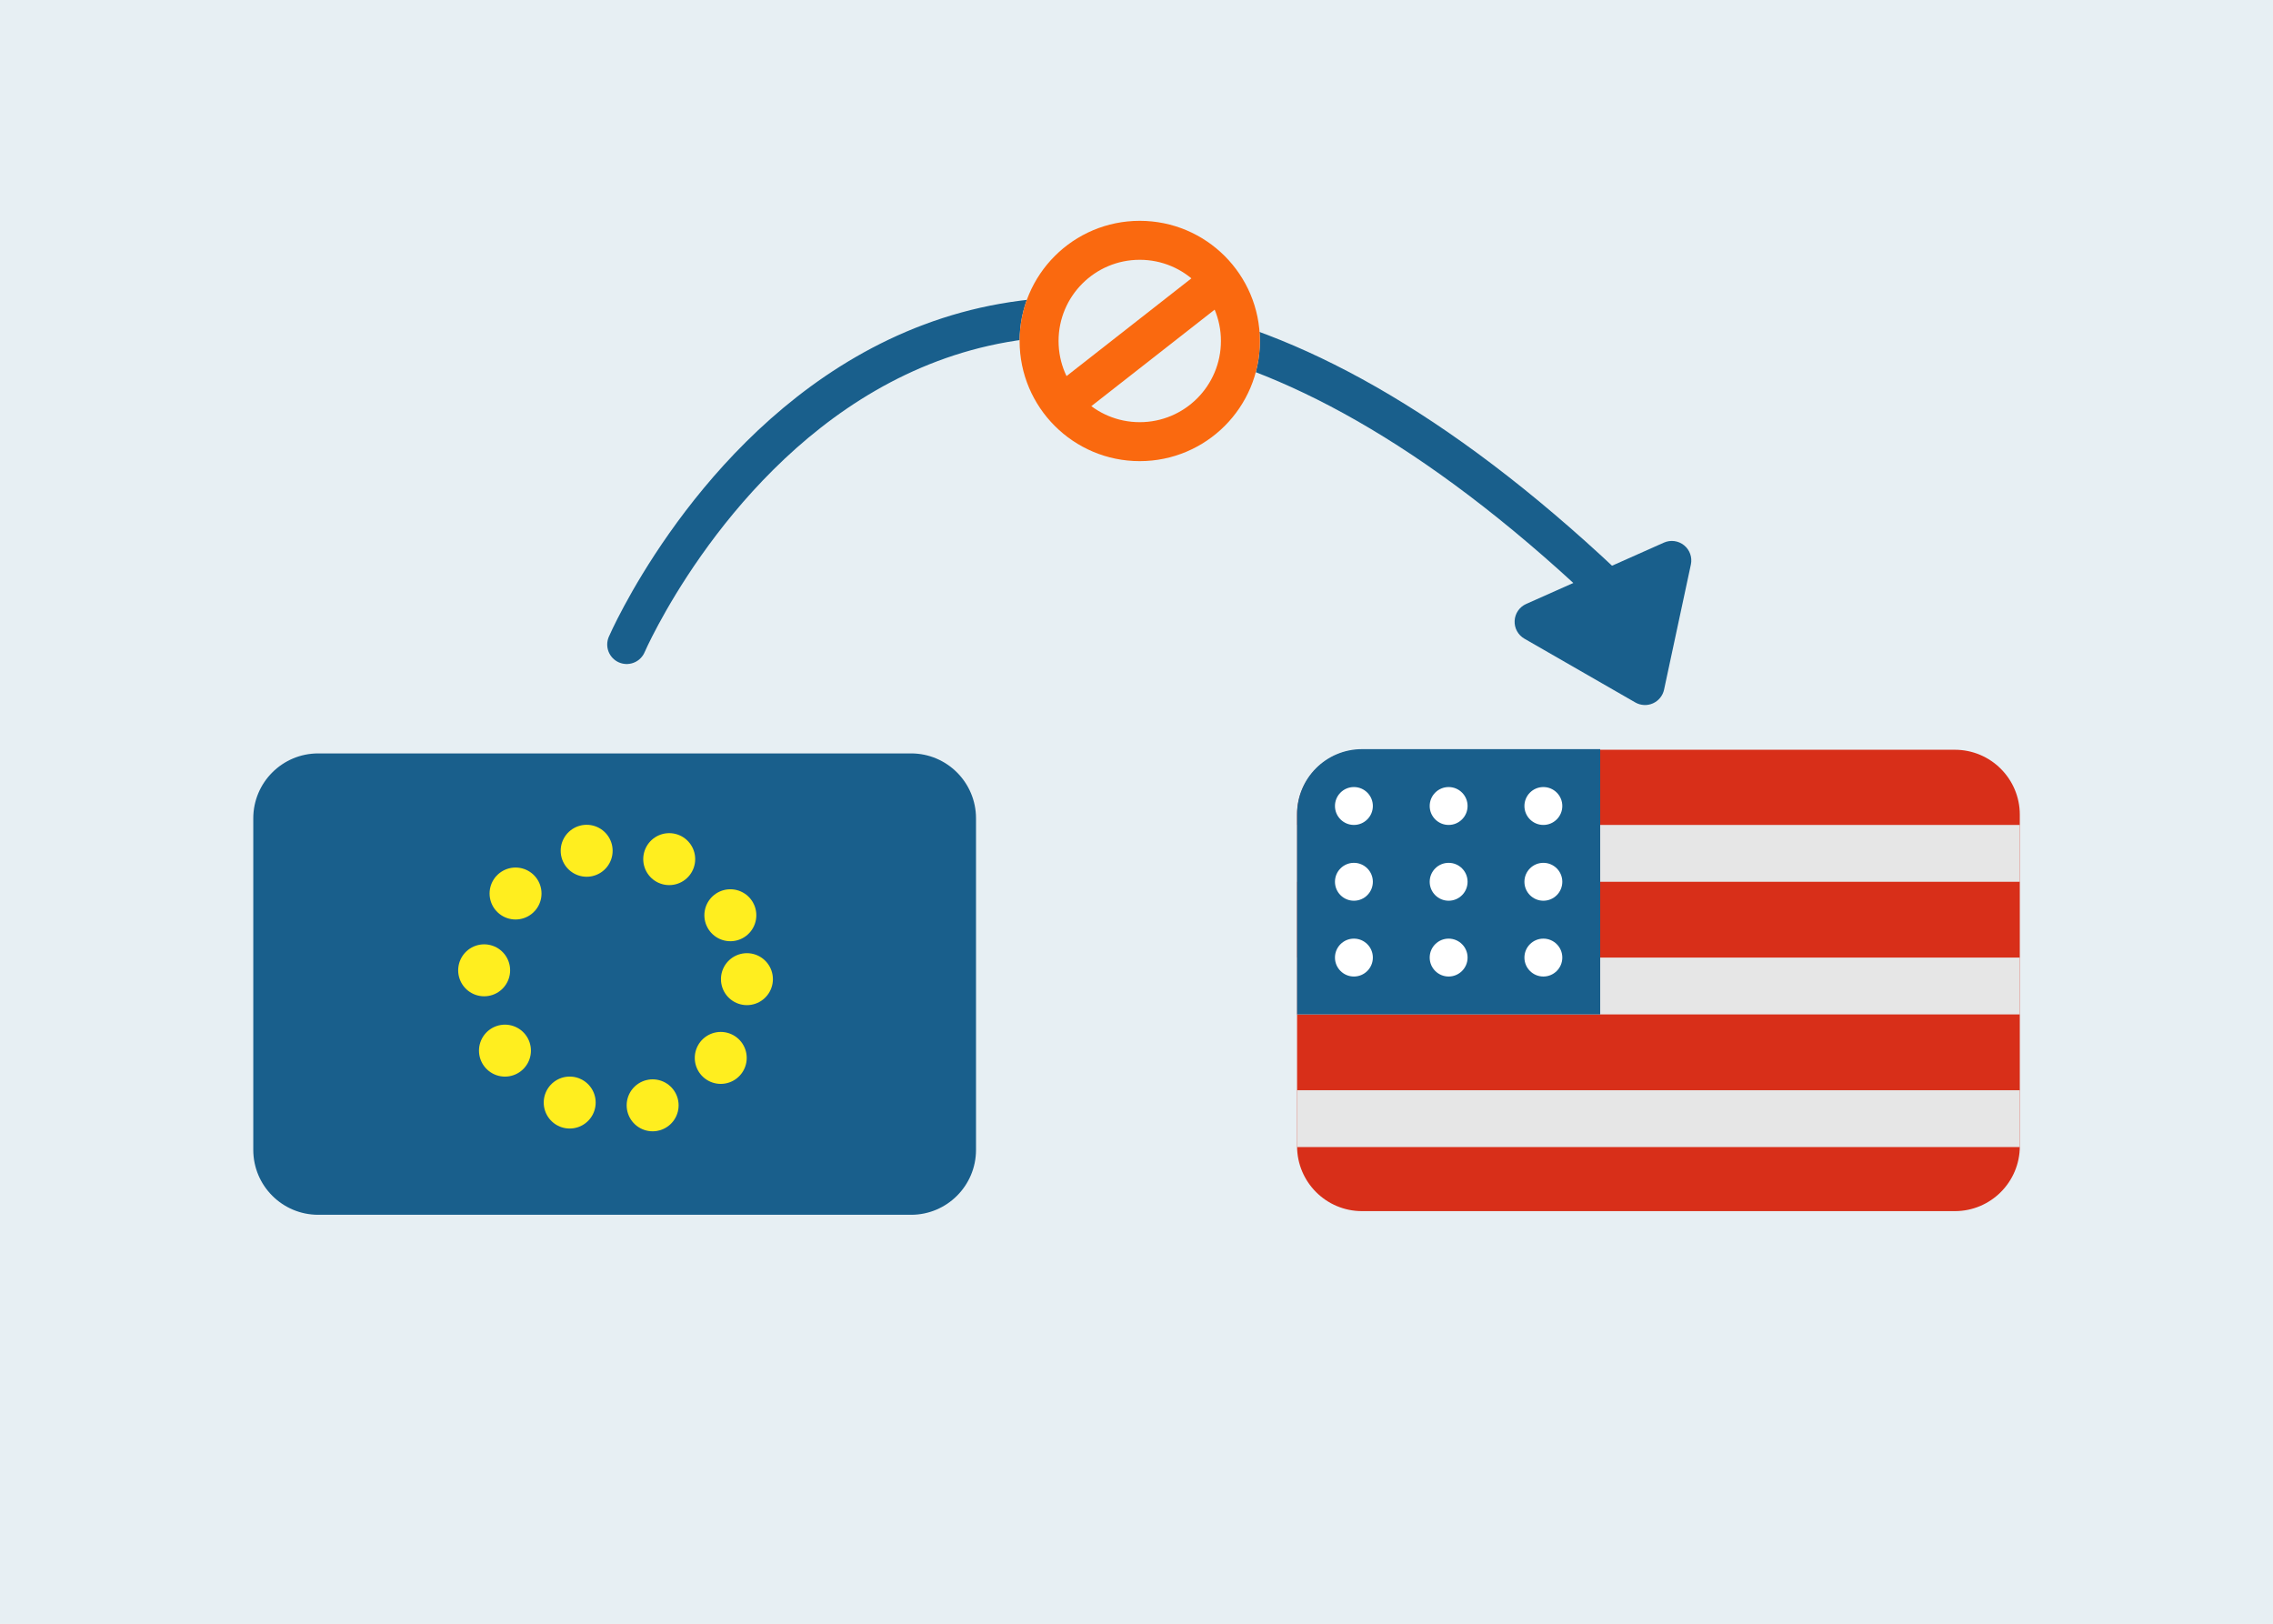
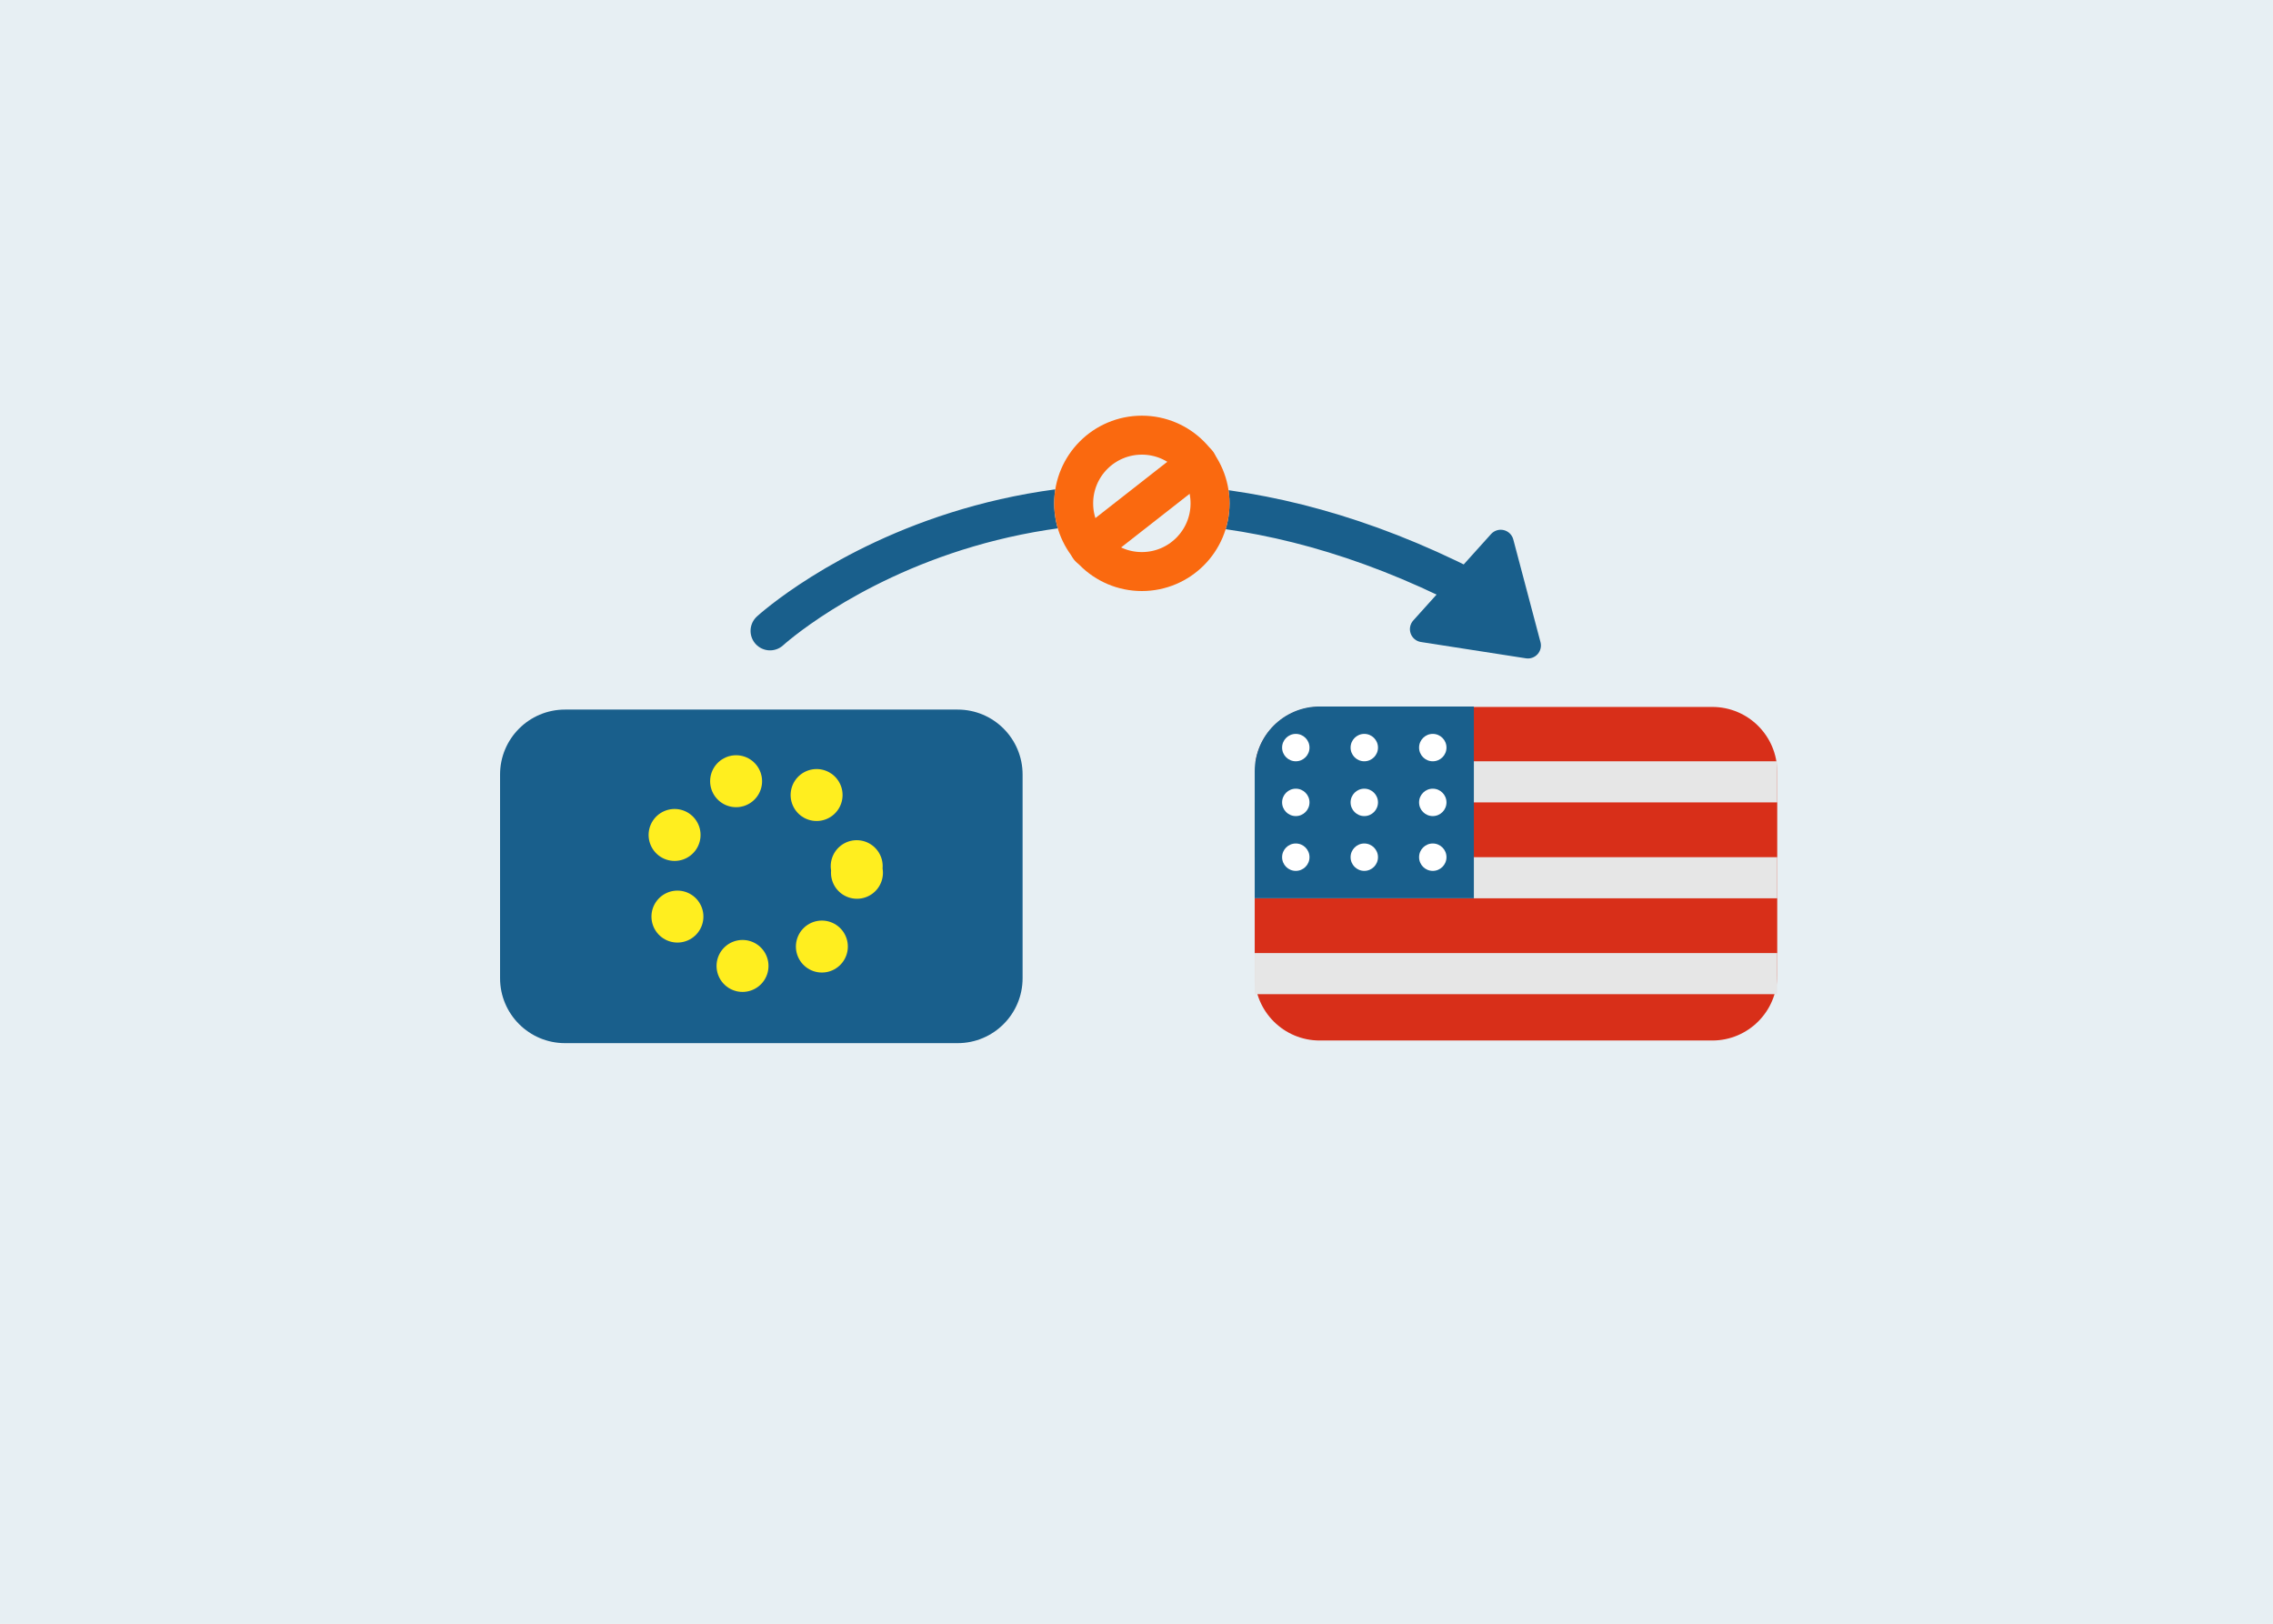
<svg xmlns="http://www.w3.org/2000/svg" width="350" height="250" viewBox="0 0 350 250">
  <defs>
    <clipPath id="clip-safespring_card_47">
      <rect width="350" height="250" />
    </clipPath>
  </defs>
  <g id="safespring_card_47" clip-path="url(#clip-safespring_card_47)">
    <rect width="350" height="250" fill="#e7eff3" />
-     <g id="Group_629" data-name="Group 629" transform="translate(-58.013 64.534)">
-       <g id="Sweden" transform="translate(97 51.088)">
-         <rect id="Rectangle_36" data-name="Rectangle 36" width="111.288" height="71.035" rx="10" transform="translate(0.013 0.378)" fill="#195f8c" />
-         <circle id="Ellipse_23" data-name="Ellipse 23" cx="20.256" cy="20.256" r="20.256" transform="translate(35.513 14.878)" fill="none" stroke="#ffee1f" stroke-linecap="round" stroke-width="8" stroke-dasharray="0 13" />
+     <g id="Group_631" data-name="Group 631" transform="translate(38 10.426)">
+       <g id="Group_629" data-name="Group 629" transform="translate(39 98.35)">
+         <g id="Sweden" transform="translate(0 0.475)">
+           <rect id="Rectangle_36" data-name="Rectangle 36" width="80.46" height="51.357" rx="10" transform="translate(0 0)" fill="#195f8c" />
+           <circle id="Ellipse_23" data-name="Ellipse 23" cx="14.645" cy="14.645" r="14.645" transform="translate(25.666 10.483)" fill="none" stroke="#ffee1f" stroke-linecap="round" stroke-width="8" stroke-dasharray="0 13" />
+         </g>
+         <g id="USA" transform="translate(116.202)">
+           <rect id="Rectangle_36-2" data-name="Rectangle 36" width="80.46" height="51.357" rx="10" transform="translate(0 0.068)" fill="#d82f19" />
+           <path id="Line_6" data-name="Line 6" d="M80.46,4.828H0V-1.5H80.46Z" transform="translate(0 39.465)" fill="#e6e6e6" />
+           <path id="Line_10" data-name="Line 10" d="M80.46,4.828H0V-1.5H80.46Z" transform="translate(0 24.701)" fill="#e6e6e6" />
+           <path id="Line_11" data-name="Line 11" d="M80.46,4.828H0V-1.5H80.46Z" transform="translate(0 9.937)" fill="#e6e6e6" />
+           <path id="Rectangle_37" data-name="Rectangle 37" d="M10,0H33.747a0,0,0,0,1,0,0V29.528a0,0,0,0,1,0,0H0a0,0,0,0,1,0,0V10A10,10,0,0,1,10,0Z" transform="translate(0)" fill="#195f8c" />
+           <circle id="Ellipse_27" data-name="Ellipse 27" cx="2.109" cy="2.109" r="2.109" transform="translate(4.218 12.655)" fill="#fff" />
+           <circle id="Ellipse_28" data-name="Ellipse 28" cx="2.109" cy="2.109" r="2.109" transform="translate(14.764 4.218)" fill="#fff" />
+           <circle id="Ellipse_29" data-name="Ellipse 29" cx="2.109" cy="2.109" r="2.109" transform="translate(25.31 4.218)" fill="#fff" />
+           <circle id="Ellipse_30" data-name="Ellipse 30" cx="2.109" cy="2.109" r="2.109" transform="translate(4.218 21.092)" fill="#fff" />
+           <circle id="Ellipse_31" data-name="Ellipse 31" cx="2.109" cy="2.109" r="2.109" transform="translate(14.764 12.655)" fill="#fff" />
+           <circle id="Ellipse_33" data-name="Ellipse 33" cx="2.109" cy="2.109" r="2.109" transform="translate(14.764 21.092)" fill="#fff" />
+           <circle id="Ellipse_34" data-name="Ellipse 34" cx="2.109" cy="2.109" r="2.109" transform="translate(25.31 12.655)" fill="#fff" />
+           <circle id="Ellipse_35" data-name="Ellipse 35" cx="2.109" cy="2.109" r="2.109" transform="translate(25.31 21.092)" fill="#fff" />
+           <circle id="Ellipse_36" data-name="Ellipse 36" cx="2.109" cy="2.109" r="2.109" transform="translate(4.218 4.218)" fill="#fff" />
+         </g>
      </g>
-       <g id="USA" transform="translate(257.738 50.809)">
-         <rect id="Rectangle_36-2" data-name="Rectangle 36" width="111.288" height="71.035" rx="10" transform="translate(0 0.094)" fill="#d82f19" />
-         <path id="Line_6" data-name="Line 6" d="M111.288,7.252H0V-1.5H111.288Z" transform="translate(0 54.012)" fill="#e6e6e6" />
-         <path id="Line_10" data-name="Line 10" d="M111.288,7.252H0V-1.5H111.288Z" transform="translate(0 33.59)" fill="#e6e6e6" />
-         <path id="Line_11" data-name="Line 11" d="M111.288,7.252H0V-1.5H111.288Z" transform="translate(0 13.169)" fill="#e6e6e6" />
-         <path id="Rectangle_37" data-name="Rectangle 37" d="M10,0H46.677a0,0,0,0,1,0,0V40.842a0,0,0,0,1,0,0H0a0,0,0,0,1,0,0V10A10,10,0,0,1,10,0Z" transform="translate(0)" fill="#195f8c" />
-         <circle id="Ellipse_27" data-name="Ellipse 27" cx="2.917" cy="2.917" r="2.917" transform="translate(5.835 17.504)" fill="#fff" />
-         <circle id="Ellipse_28" data-name="Ellipse 28" cx="2.917" cy="2.917" r="2.917" transform="translate(20.421 5.835)" fill="#fff" />
-         <circle id="Ellipse_29" data-name="Ellipse 29" cx="2.917" cy="2.917" r="2.917" transform="translate(35.008 5.835)" fill="#fff" />
-         <circle id="Ellipse_30" data-name="Ellipse 30" cx="2.917" cy="2.917" r="2.917" transform="translate(5.835 29.173)" fill="#fff" />
-         <circle id="Ellipse_31" data-name="Ellipse 31" cx="2.917" cy="2.917" r="2.917" transform="translate(20.421 17.504)" fill="#fff" />
-         <circle id="Ellipse_33" data-name="Ellipse 33" cx="2.917" cy="2.917" r="2.917" transform="translate(20.421 29.173)" fill="#fff" />
-         <circle id="Ellipse_34" data-name="Ellipse 34" cx="2.917" cy="2.917" r="2.917" transform="translate(35.008 17.504)" fill="#fff" />
-         <circle id="Ellipse_35" data-name="Ellipse 35" cx="2.917" cy="2.917" r="2.917" transform="translate(35.008 29.173)" fill="#fff" />
-         <circle id="Ellipse_36" data-name="Ellipse 36" cx="2.917" cy="2.917" r="2.917" transform="translate(5.835 5.835)" fill="#fff" />
+       <path id="Path_5738" data-name="Path 5738" d="M6259.533,15261.717s44.378-40.7,110.64-4.891" transform="translate(-6178.961 -15175.01)" fill="none" stroke="#195f8c" stroke-linecap="round" stroke-width="6" />
+       <path id="Polygon_31" data-name="Polygon 31" d="M10.978,2.56a2,2,0,0,1,3.348,0l8.955,13.7a2,2,0,0,1-1.674,3.094H3.7a2,2,0,0,1-1.674-3.094Z" transform="translate(208.456 81.999) rotate(132)" fill="#195f8c" />
+       <g id="Group_630" data-name="Group 630" transform="translate(124.312 54)">
+         <g id="Ellipse_66" data-name="Ellipse 66" transform="translate(0.012 -0.426)" fill="#e7eff3" stroke="#fa690f" stroke-linecap="round" stroke-width="6">
+           <circle cx="13.5" cy="13.5" r="13.5" stroke="none" />
+           <circle cx="13.5" cy="13.5" r="10.5" fill="none" />
+         </g>
+         <line id="Line_62" data-name="Line 62" y1="13.014" x2="16.629" transform="translate(5.422 6.868)" fill="none" stroke="#fa690f" stroke-linecap="round" stroke-width="6" />
      </g>
-     </g>
-     <path id="Path_5738" data-name="Path 5738" d="M6259.534,15269.236s47.143-108.937,153.03-6.763" transform="translate(-6163.034 -15170)" fill="none" stroke="#195f8c" stroke-linecap="round" stroke-width="6" />
-     <path id="Polygon_31" data-name="Polygon 31" d="M15.076,3.324a3,3,0,0,1,4.848,0l11.6,15.908A3,3,0,0,1,29.1,24H5.9a3,3,0,0,1-2.424-4.768Z" transform="matrix(-0.914, 0.407, -0.407, -0.914, 271.368, 103.081)" fill="#195f8c" />
-     <g id="Group_630" data-name="Group 630" transform="translate(8)">
-       <g id="Ellipse_66" data-name="Ellipse 66" transform="translate(149 34)" fill="#e7eff3" stroke="#fa690f" stroke-linecap="round" stroke-width="6">
-         <circle cx="18.5" cy="18.5" r="18.5" stroke="none" />
-         <circle cx="18.5" cy="18.5" r="15.5" fill="none" />
-       </g>
-       <line id="Line_62" data-name="Line 62" y1="18" x2="23" transform="translate(156.5 43.5)" fill="none" stroke="#fa690f" stroke-linecap="round" stroke-width="6" />
    </g>
  </g>
</svg>
